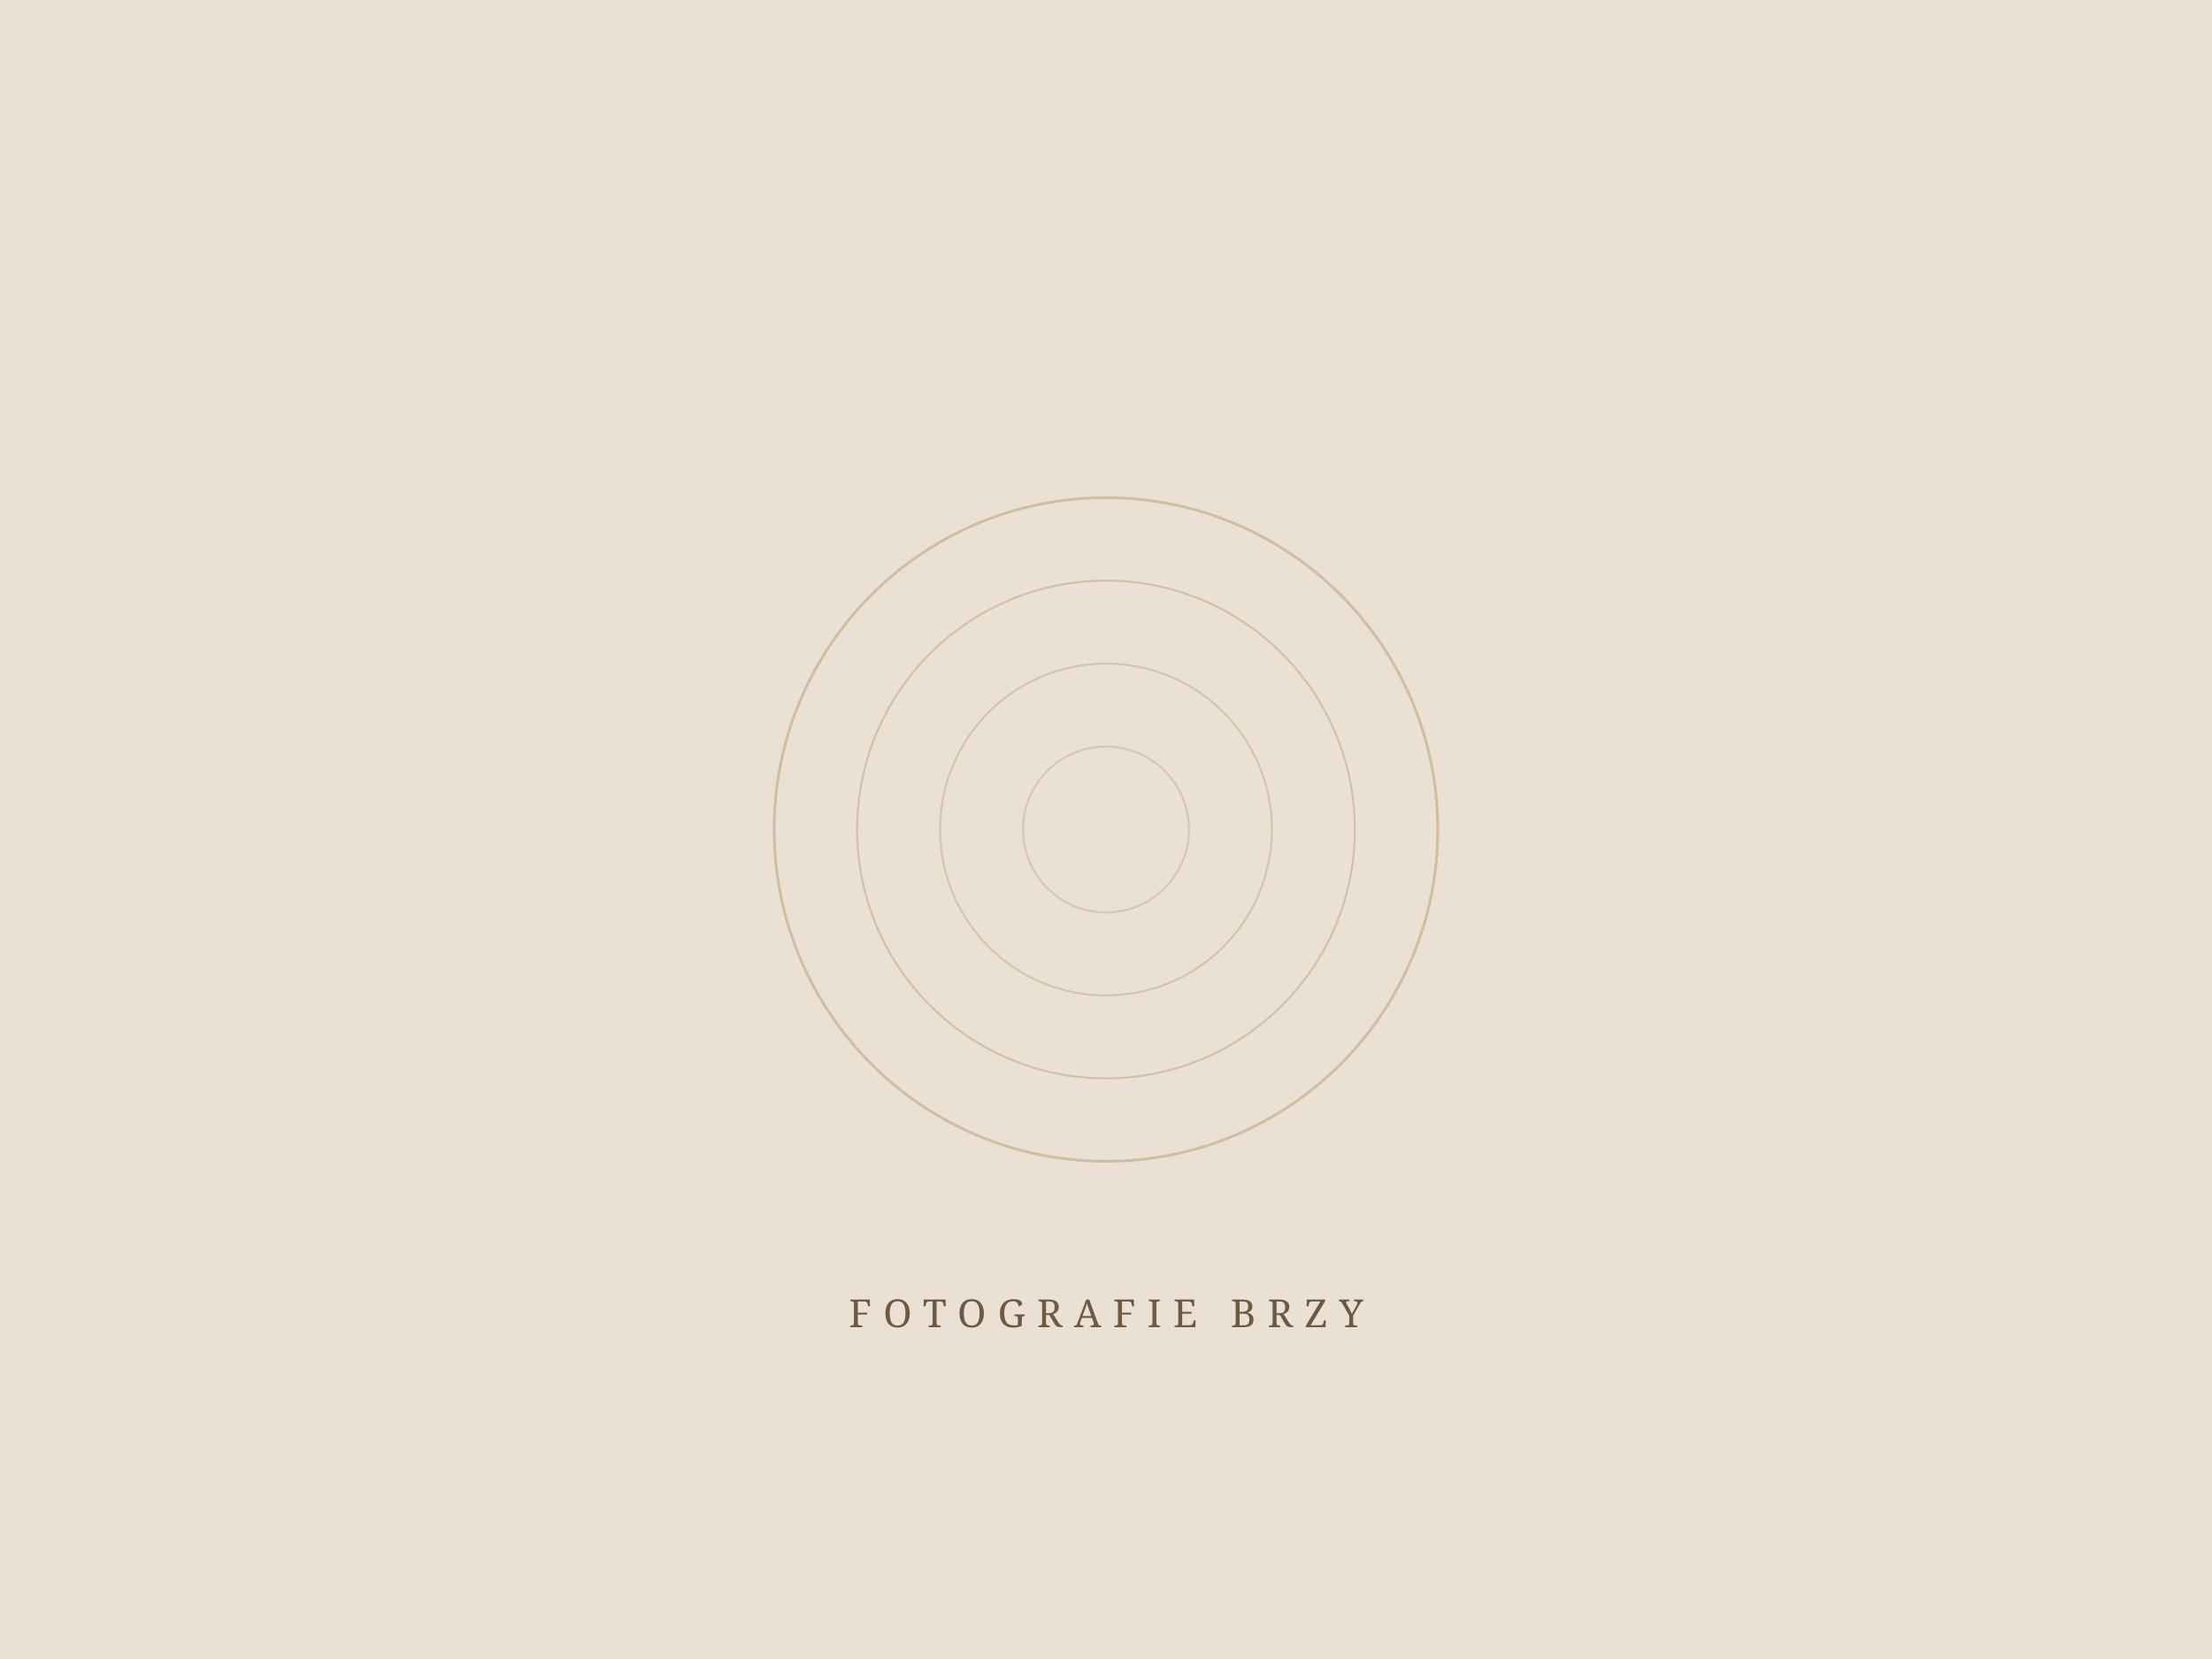
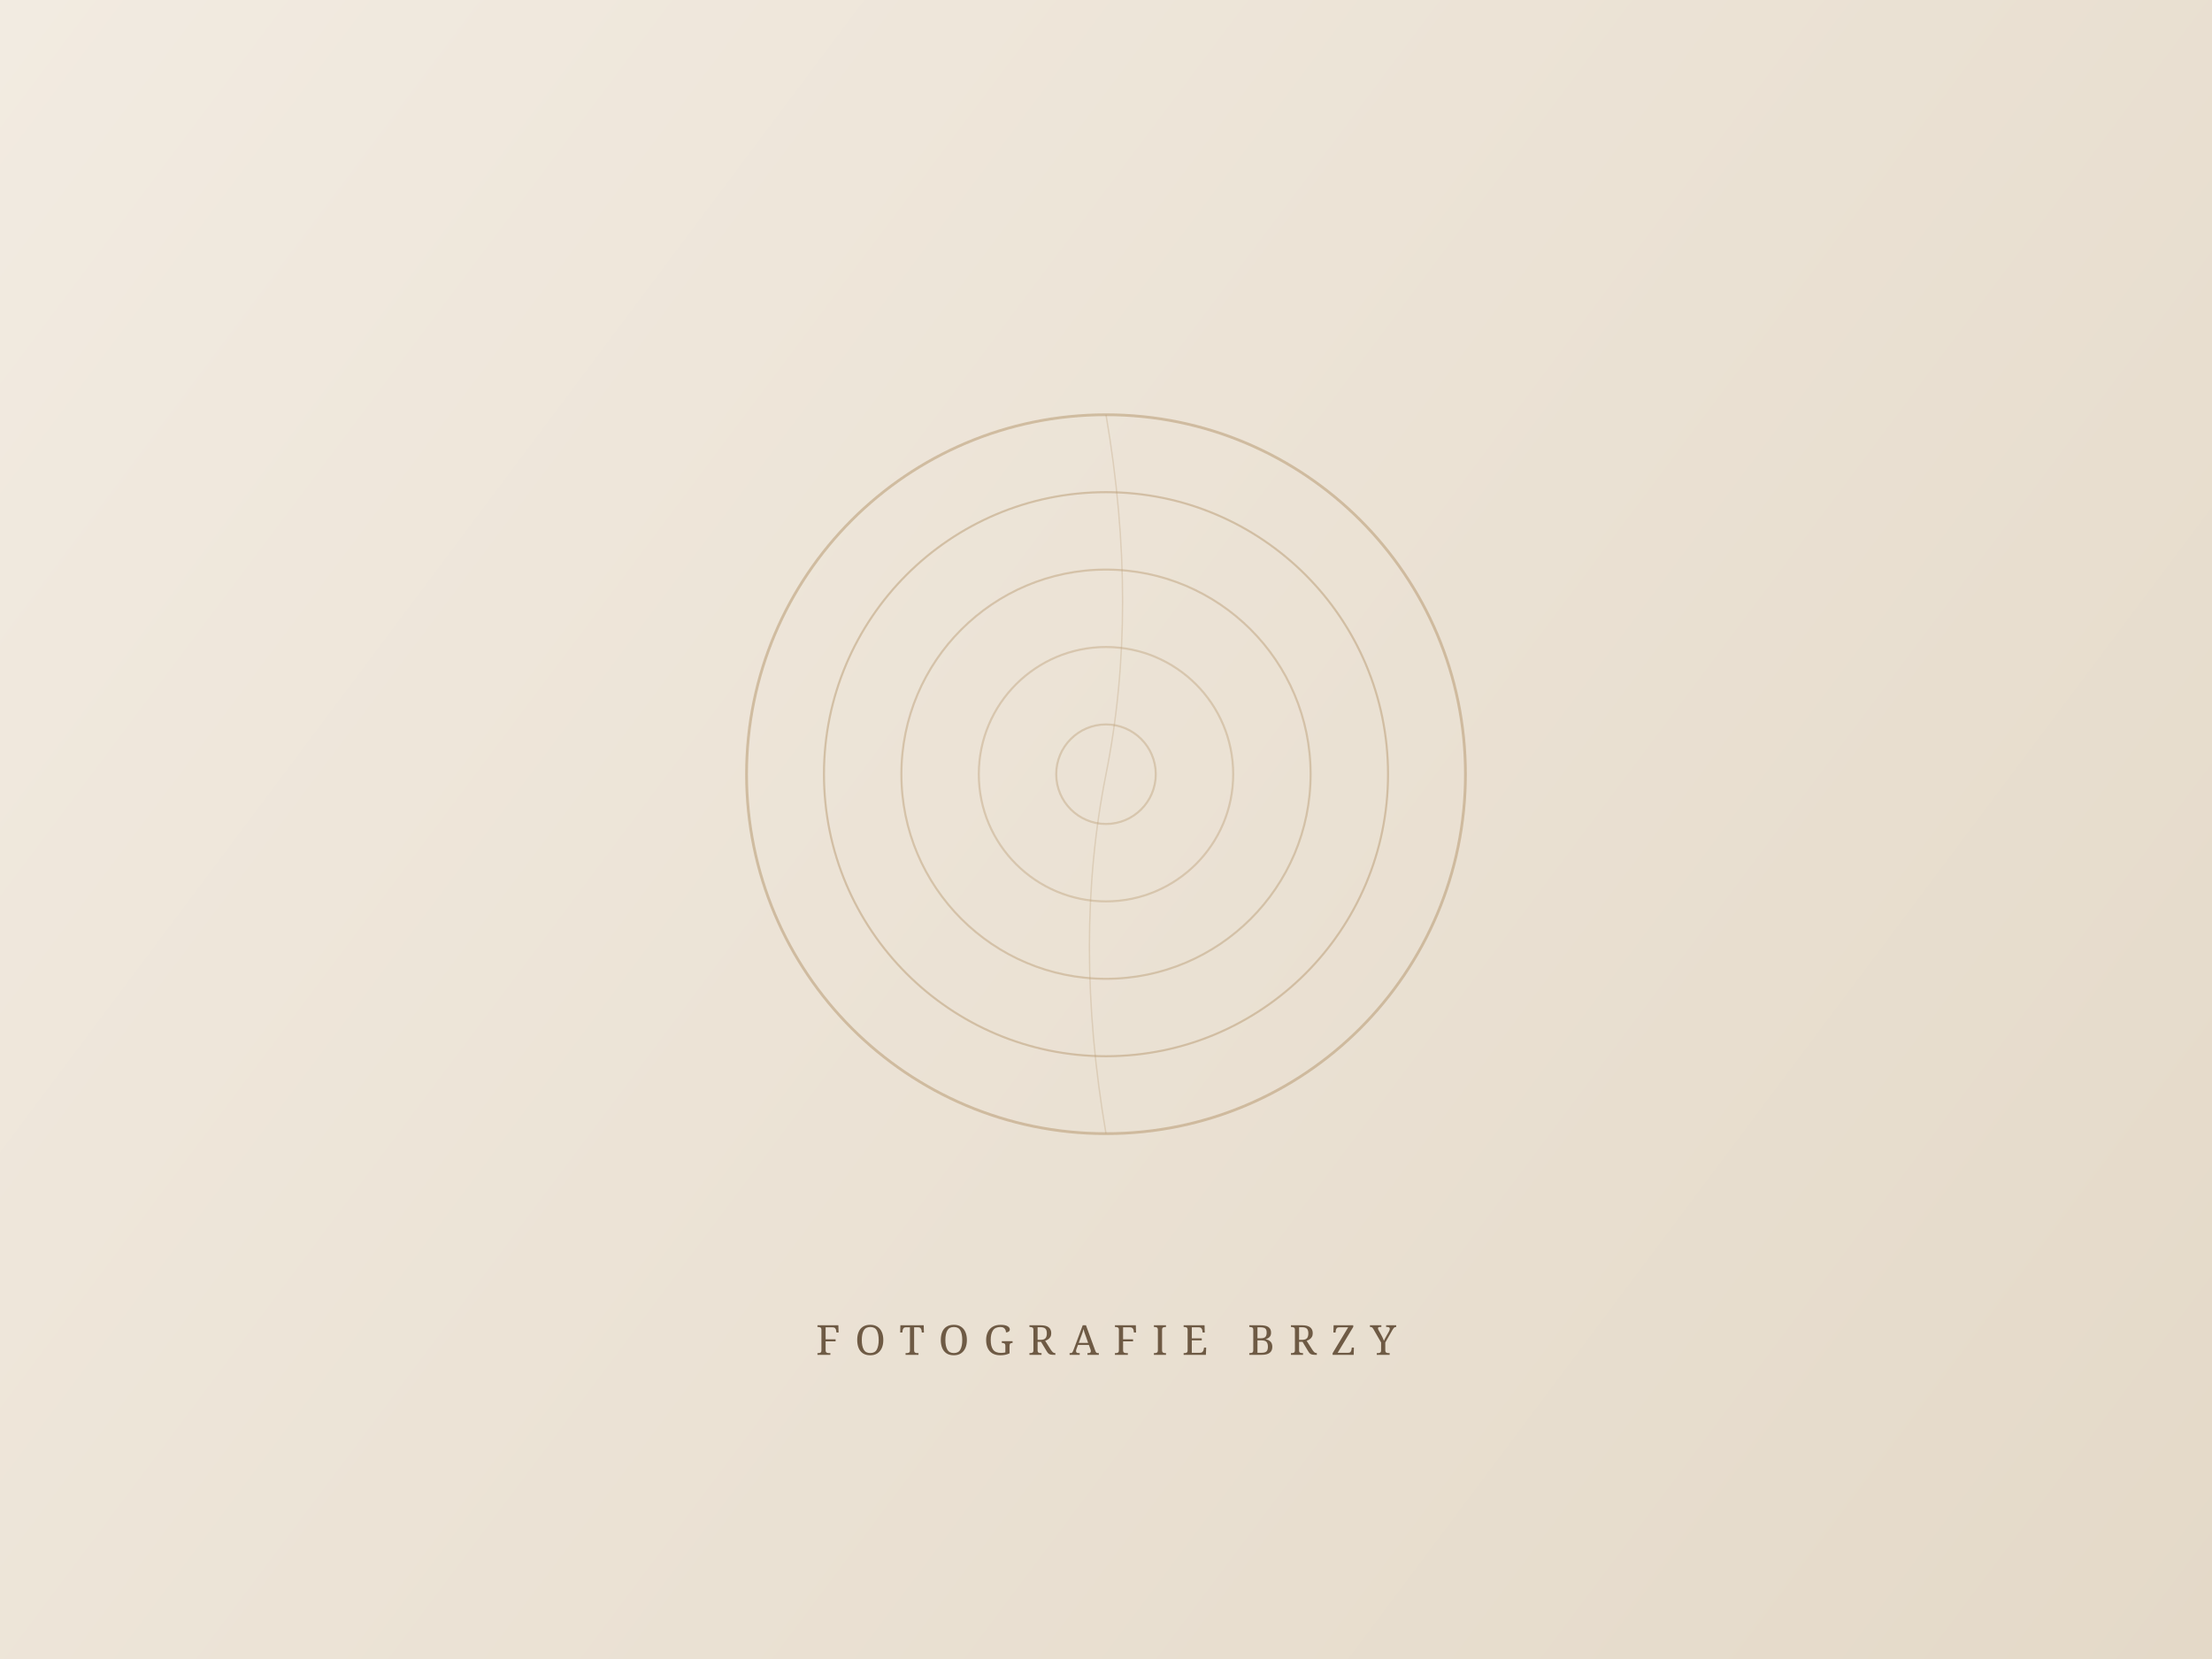
<svg xmlns="http://www.w3.org/2000/svg" viewBox="0 0 800 600" fill="none" aria-hidden="true">
-   <rect width="800" height="600" fill="#EAE1D4" />
-   <circle cx="400" cy="300" r="120" stroke="#B89A72" stroke-width="1" opacity="0.5" />
-   <circle cx="400" cy="300" r="90" stroke="#B89A72" stroke-width="0.75" opacity="0.45" />
-   <circle cx="400" cy="300" r="60" stroke="#B89A72" stroke-width="0.75" opacity="0.4" />
-   <circle cx="400" cy="300" r="30" stroke="#B89A72" stroke-width="0.75" opacity="0.35" />
-   <text x="400" y="480" text-anchor="middle" font-family="Georgia, serif" font-size="14" letter-spacing="0.3em" fill="#6E5A44">FOTOGRAFIE BRZY</text>
+   <defs>
+     <linearGradient id="ph-bg" x1="0" y1="0" x2="800" y2="600" gradientUnits="userSpaceOnUse">
+       <stop offset="0" stop-color="#F2EBE1" />
+       <stop offset="1" stop-color="#E4D9C8" />
+     </linearGradient>
+   </defs>
+   <rect width="800" height="600" fill="url(#ph-bg)" />
+   <circle cx="400" cy="280" r="130" stroke="#B89A72" stroke-width="1" opacity="0.55" />
+   <circle cx="400" cy="280" r="102" stroke="#B89A72" stroke-width="0.75" opacity="0.5" />
+   <circle cx="400" cy="280" r="74" stroke="#B89A72" stroke-width="0.75" opacity="0.45" />
+   <circle cx="400" cy="280" r="46" stroke="#B89A72" stroke-width="0.75" opacity="0.4" />
+   <circle cx="400" cy="280" r="18" stroke="#B89A72" stroke-width="0.75" opacity="0.4" />
+   <path d="M400 150 Q412 220 400 280 Q388 340 400 410" stroke="#B89A72" stroke-width="0.5" opacity="0.3" />
+   <text x="400" y="490" text-anchor="middle" font-family="'Playfair Display', Georgia, serif" font-size="15" letter-spacing="0.35em" fill="#6E5A44">FOTOGRAFIE BRZY</text>
</svg>
